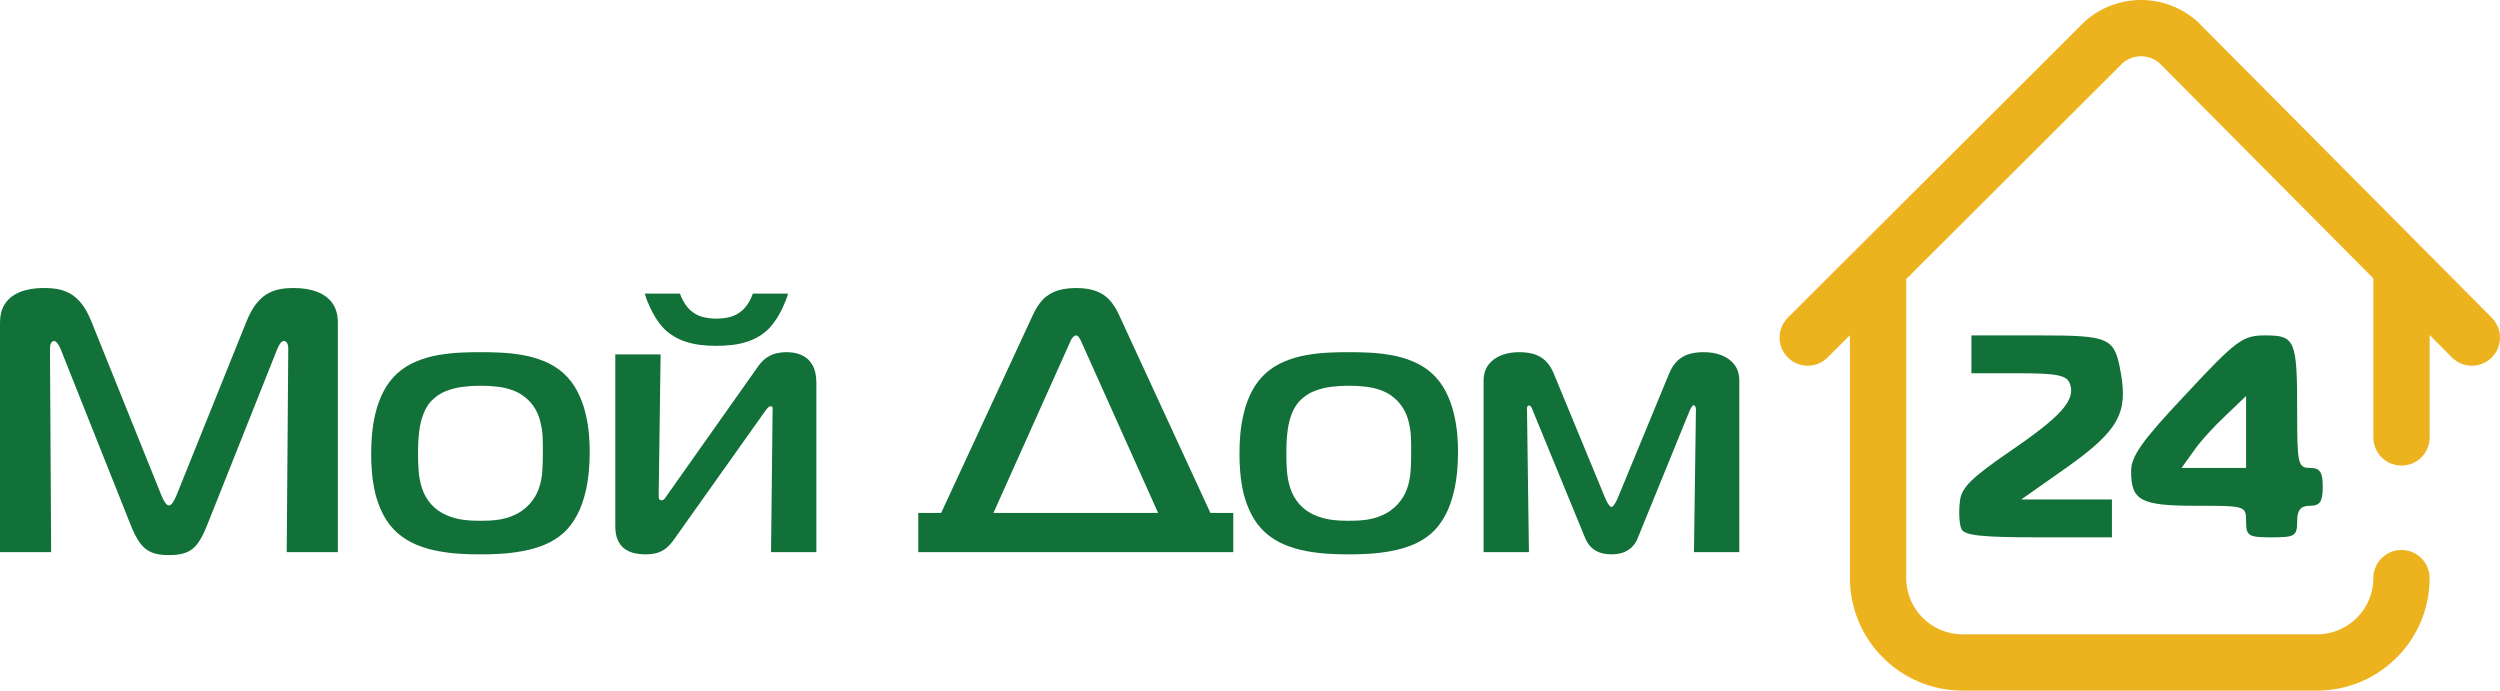
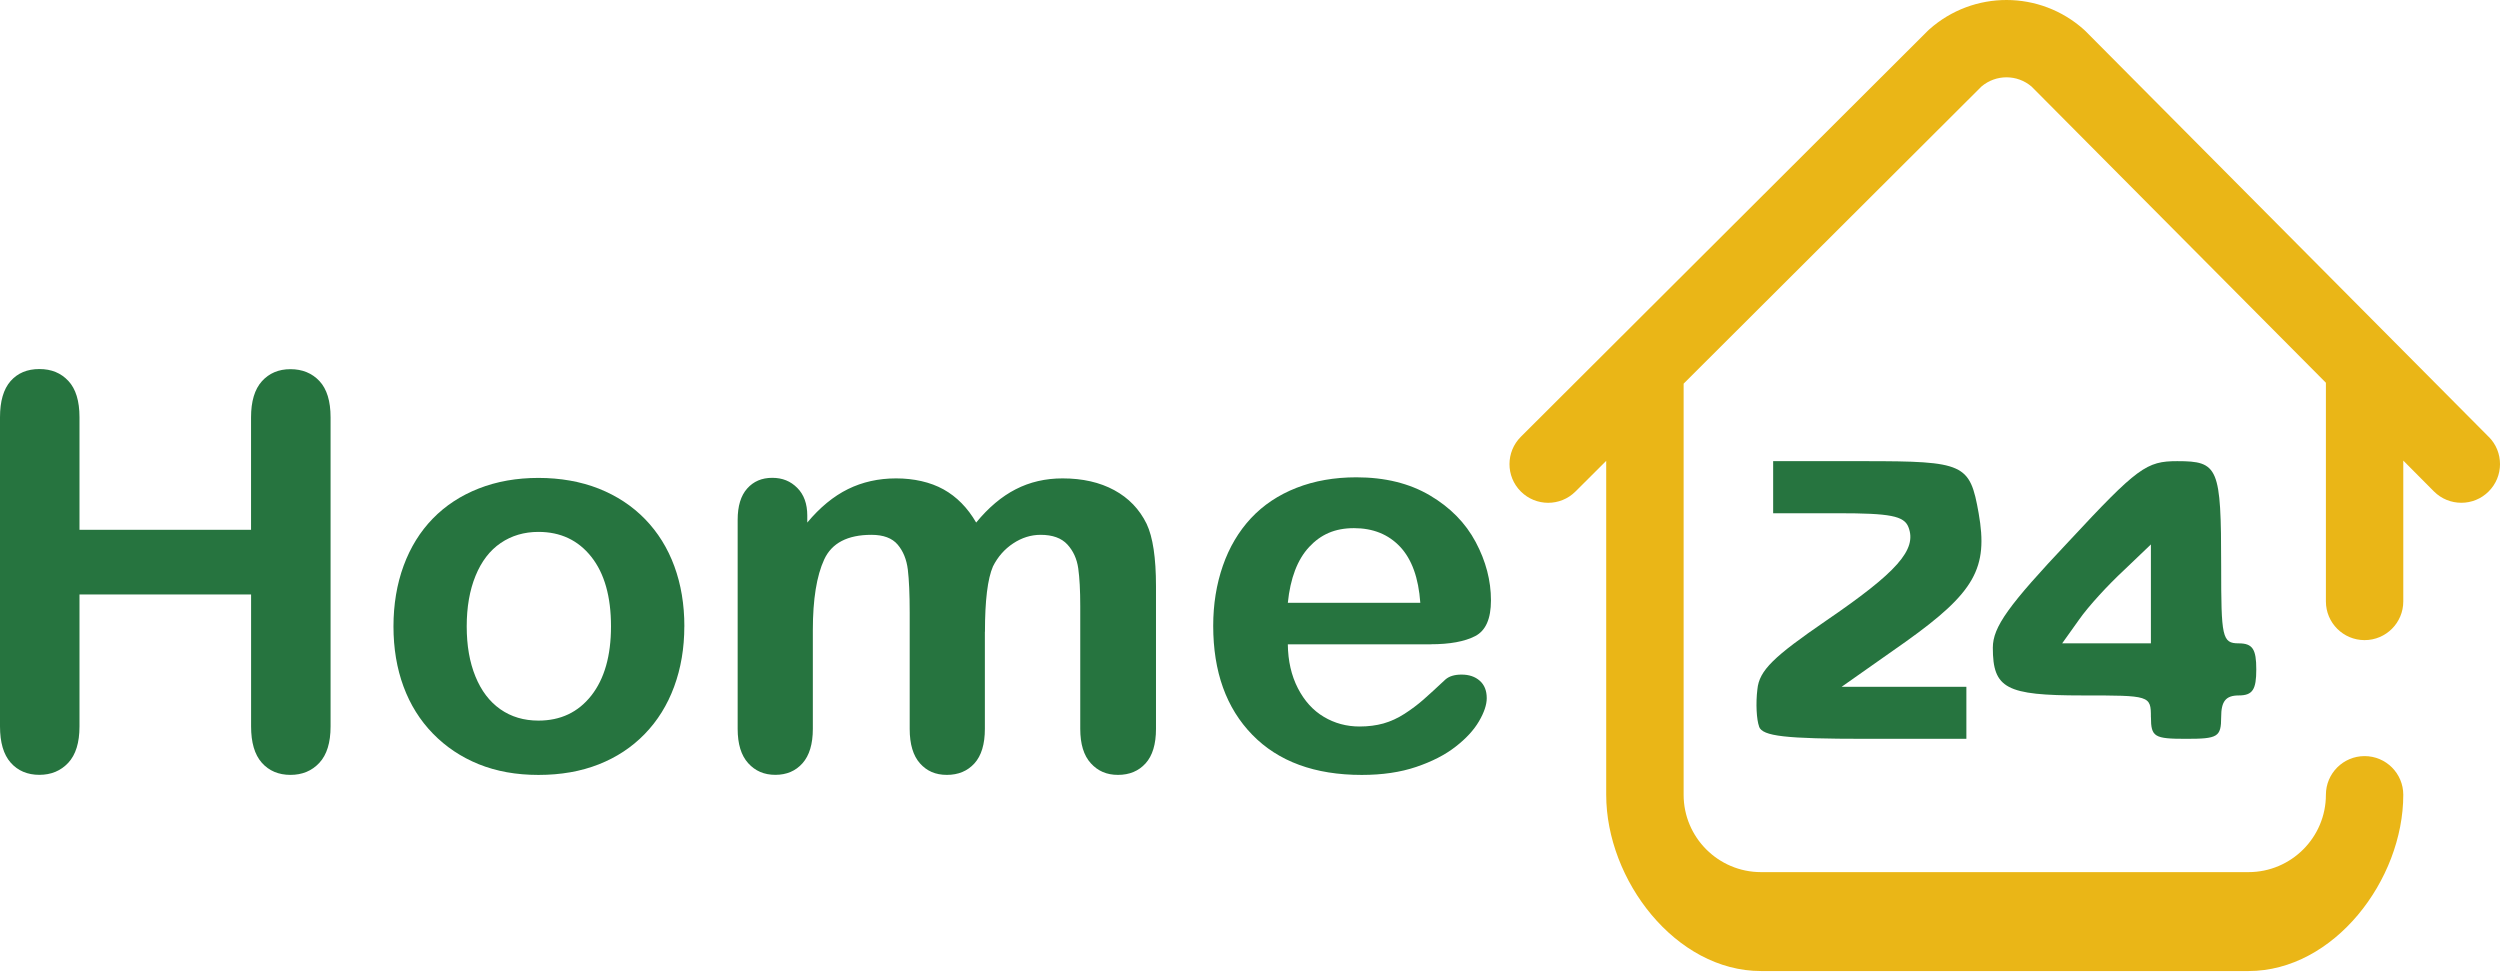
- <svg xmlns="http://www.w3.org/2000/svg" xml:space="preserve" enable-background="new 0 0 1024 500" viewBox="0 0 997.325 275.499" height="275.499" width="997.325" y="0px" x="0px" id="Layer_1" version="1.1">
-   <defs id="defs19" />
-   <g transform="translate(-16.254,-92.73768)" id="Слой_x0020_1">
-     <path style="fill:#127139" id="path4" d="m 798.629,303.575 c -0.762,-2.015 -1.016,-6.799 -0.508,-10.827 0.508,-5.539 4.844,-9.566 19.875,-19.889 20.642,-14.096 26.505,-20.642 23.951,-27.185 -1.271,-3.275 -5.35,-4.028 -20.381,-4.028 l -18.857,0 0,-7.556 0,-7.55 26.498,0 c 29.051,0 30.582,0.755 33.129,15.106 2.805,15.857 -1.02,22.908 -21.149,37.258 l -18.604,13.089 18.094,0 18.095,0 0,7.552 0,7.554 -29.307,0 c -23.192,0 -29.818,-0.756 -30.836,-3.524 l 0,0 z" />
-     <path style="fill:#127139" id="path6" d="m 912.283,300.804 c 0,-6.292 -0.255,-6.292 -19.877,-6.292 -22.169,0 -25.992,-2.015 -25.992,-13.848 0,-6.043 4.59,-12.334 21.918,-30.71 20.128,-21.651 22.677,-23.415 31.595,-23.415 11.974,0 12.74,1.764 12.74,30.463 0,20.639 0.258,22.4 5.098,22.4 4.078,0 5.094,1.764 5.094,7.558 0,5.788 -1.016,7.552 -5.094,7.552 -3.823,0 -5.098,1.761 -5.098,6.296 0,5.789 -1.017,6.291 -10.192,6.291 -9.173,0 -10.191,-0.502 -10.191,-6.291 l 0,-0.004 -10e-4,0 z m 0,-35.749 0,-14.345 -7.9,7.552 c -4.335,4.025 -10.194,10.32 -12.994,14.35 l -4.841,6.791 12.739,0 12.996,0 0,-14.342 0,-0.006 z" />
-     <g id="_298153792">
-       <path style="fill:#127139" d="m 126.773,232.196 c 0.151,-0.424 0.382,-0.893 0.639,-1.414 0.284,-0.547 0.592,-0.987 0.925,-1.388 0.341,-0.397 0.703,-0.597 1.056,-0.625 0.238,-0.02 0.469,0.053 0.776,0.176 0.287,0.149 0.518,0.424 0.747,0.87 0.206,0.469 0.338,1.142 0.338,2.079 l -0.622,81.102 20.404,0 0,-91.662 c -0.024,-3.176 -0.796,-5.754 -2.287,-7.789 -1.5,-2.01 -3.558,-3.499 -6.187,-4.462 -2.605,-0.971 -5.615,-1.444 -8.992,-1.444 -1.954,-0.021 -3.837,0.126 -5.645,0.453 -1.773,0.339 -3.474,0.963 -5.068,1.88 -1.603,0.945 -3.098,2.28 -4.486,4.066 -1.364,1.784 -2.653,4.117 -3.813,6.995 l -27.974,69.491 c -0.468,1.141 -0.958,2.059 -1.467,2.779 -0.518,0.691 -1.01,1.065 -1.471,1.089 -0.464,-0.023 -0.956,-0.397 -1.465,-1.089 -0.519,-0.721 -1.007,-1.639 -1.471,-2.779 L 52.731,221.033 c -1.159,-2.878 -2.42,-5.211 -3.809,-6.995 -1.393,-1.784 -2.887,-3.122 -4.481,-4.066 -1.602,-0.919 -3.274,-1.541 -5.078,-1.88 -1.774,-0.327 -3.654,-0.474 -5.643,-0.453 -0.64,-0.021 -1.647,0.024 -3.011,0.126 -1.343,0.102 -2.839,0.37 -4.461,0.795 -1.647,0.42 -3.217,1.138 -4.742,2.104 -1.514,0.965 -2.755,2.31 -3.732,4.042 -0.978,1.711 -1.496,3.919 -1.52,6.624 l 0,91.665 20.402,0 -0.466,-81.102 c 0,-0.177 0,-0.52 0.057,-1.013 0.05,-0.495 0.201,-0.971 0.459,-1.42 0.234,-0.414 0.622,-0.665 1.189,-0.692 0.307,0.027 0.644,0.228 0.982,0.625 0.356,0.401 0.668,0.841 0.976,1.388 0.284,0.521 0.515,0.989 0.671,1.414 l 27.666,69.49 c 1.261,3.246 2.551,5.781 3.861,7.613 1.344,1.815 2.917,3.099 4.741,3.819 1.833,0.744 4.1,1.086 6.855,1.067 2.215,0 4.12,-0.201 5.669,-0.647 1.569,-0.42 2.913,-1.113 4.047,-2.08 1.105,-0.969 2.111,-2.26 3.011,-3.869 0.93,-1.587 1.828,-3.57 2.732,-5.903 l 27.67,-69.49 -0.003,0 0,0.001 z" id="_231766824" />
-       <path style="fill:#127139" d="m 207.92,233.236 c -2.449,-0.024 -5.126,0.023 -8.016,0.173 -2.878,0.129 -5.817,0.449 -8.807,0.972 -2.991,0.518 -5.903,1.361 -8.68,2.499 -2.785,1.142 -5.307,2.705 -7.574,4.691 -2.345,2.158 -4.203,4.609 -5.619,7.36 -1.418,2.758 -2.474,5.632 -3.167,8.606 -0.721,2.979 -1.188,5.879 -1.419,8.708 -0.234,2.802 -0.336,5.354 -0.307,7.615 -0.029,2.031 0.073,4.416 0.287,7.093 0.203,2.703 0.641,5.529 1.306,8.458 0.703,2.928 1.754,5.777 3.175,8.552 1.413,2.782 3.32,5.258 5.744,7.441 2.267,1.96 4.789,3.496 7.574,4.664 2.777,1.141 5.689,1.984 8.68,2.527 2.99,0.55 5.924,0.917 8.807,1.066 2.889,0.177 5.567,0.25 8.016,0.225 2.395,0.025 5.024,-0.048 7.907,-0.225 2.888,-0.149 5.849,-0.517 8.865,-1.066 3.04,-0.543 5.952,-1.387 8.758,-2.527 2.806,-1.168 5.307,-2.704 7.547,-4.664 2.037,-1.81 3.84,-4.19 5.41,-7.069 1.574,-2.899 2.813,-6.421 3.713,-10.563 0.9,-4.116 1.364,-8.979 1.393,-14.509 0.021,-2.113 -0.078,-4.539 -0.308,-7.269 -0.234,-2.752 -0.7,-5.577 -1.417,-8.527 -0.698,-2.953 -1.755,-5.779 -3.167,-8.53 -1.396,-2.759 -3.274,-5.21 -5.624,-7.368 -2.269,-1.982 -4.786,-3.542 -7.571,-4.687 -2.782,-1.142 -5.671,-1.985 -8.685,-2.503 -2.986,-0.523 -5.923,-0.843 -8.807,-0.969 -2.884,-0.146 -5.538,-0.2 -8.011,-0.176 l -0.003,0 0,0.002 z m -24.889,40.477 c -0.022,-1.295 0,-2.827 0.082,-4.594 0.073,-1.782 0.254,-3.644 0.562,-5.604 0.309,-1.961 0.798,-3.865 1.521,-5.699 0.699,-1.861 1.676,-3.5 2.938,-4.938 1.749,-1.856 3.757,-3.251 6.083,-4.143 2.316,-0.892 4.688,-1.49 7.107,-1.733 2.394,-0.275 4.588,-0.4 6.597,-0.374 2.189,-0.026 4.457,0.099 6.798,0.374 2.345,0.243 4.638,0.841 6.853,1.733 2.218,0.892 4.202,2.286 5.976,4.143 1.881,2.057 3.167,4.34 3.915,6.815 0.724,2.484 1.164,4.939 1.265,7.391 0.1,2.434 0.127,4.637 0.078,6.629 0.022,2.303 -0.028,4.631 -0.208,6.988 -0.152,2.377 -0.616,4.688 -1.392,6.949 -0.768,2.256 -2.033,4.334 -3.812,6.298 -1.799,1.909 -3.785,3.321 -5.948,4.262 -2.137,0.969 -4.354,1.591 -6.647,1.894 -2.292,0.292 -4.588,0.414 -6.876,0.393 -2.193,0.021 -4.461,-0.101 -6.803,-0.393 -2.345,-0.303 -4.643,-0.925 -6.856,-1.894 -2.214,-0.94 -4.198,-2.353 -5.972,-4.262 -1.677,-1.912 -2.889,-4.02 -3.636,-6.298 -0.748,-2.309 -1.208,-4.639 -1.394,-7.045 -0.183,-2.38 -0.257,-4.685 -0.231,-6.892 l 0,0 z" id="_2317668241" />
-       <path style="fill:#127139" d="m 341.931,312.989 0,-67.699 c -0.05,-2.901 -0.539,-5.184 -1.517,-6.847 -0.953,-1.662 -2.14,-2.854 -3.504,-3.598 -1.363,-0.744 -2.707,-1.191 -3.968,-1.39 -1.29,-0.17 -2.244,-0.245 -2.913,-0.22 -1.236,-0.024 -2.521,0.125 -3.812,0.397 -1.286,0.272 -2.575,0.816 -3.812,1.585 -1.233,0.771 -2.419,1.913 -3.505,3.375 l -36.477,51.633 c -0.309,0.473 -0.622,0.945 -0.979,1.387 -0.336,0.424 -0.723,0.672 -1.187,0.696 -0.593,0 -0.953,-0.173 -1.081,-0.548 -0.127,-0.347 -0.182,-0.866 -0.152,-1.535 l 0.767,-56.098 -18.077,0 0,68.596 c -0.028,1.066 0.099,2.237 0.357,3.499 0.254,1.264 0.797,2.479 1.597,3.647 0.797,1.167 1.98,2.106 3.583,2.852 1.594,0.742 3.704,1.141 6.359,1.165 2.032,0 3.763,-0.225 5.151,-0.693 1.364,-0.472 2.576,-1.17 3.604,-2.086 1.034,-0.913 2.041,-2.079 2.994,-3.471 L 321.374,256.9 c 0.62,-0.871 1.084,-1.441 1.44,-1.715 0.338,-0.277 0.567,-0.4 0.723,-0.376 0.593,0 0.903,0.198 0.924,0.596 0.054,0.374 0.054,0.872 0,1.495 l -0.615,56.096 18.083,0 0,-0.007 0.002,0 z M 302.054,219.84 c -1.802,0.03 -3.635,-0.197 -5.517,-0.666 -1.852,-0.496 -3.578,-1.464 -5.15,-2.903 -0.567,-0.568 -1.104,-1.217 -1.623,-1.958 -0.518,-0.747 -0.953,-1.515 -1.339,-2.283 -0.387,-0.794 -0.695,-1.512 -0.905,-2.156 l -14.061,0 c 0.563,1.909 1.315,3.813 2.214,5.706 0.903,1.904 1.901,3.668 3.04,5.279 1.128,1.64 2.317,2.978 3.554,4.044 2.036,1.712 4.227,2.968 6.567,3.816 2.348,0.843 4.664,1.387 6.96,1.636 2.287,0.247 4.379,0.373 6.26,0.348 1.881,0.025 3.965,-0.101 6.261,-0.348 2.293,-0.249 4.612,-0.793 6.955,-1.636 2.345,-0.849 4.531,-2.112 6.568,-3.816 1.236,-1.067 2.421,-2.405 3.553,-4.044 1.135,-1.611 2.141,-3.375 3.04,-5.279 0.904,-1.893 1.647,-3.797 2.215,-5.706 l -14.062,0 c -0.208,0.644 -0.518,1.362 -0.903,2.156 -0.391,0.769 -0.826,1.537 -1.34,2.283 -0.517,0.741 -1.06,1.389 -1.623,1.958 -1.574,1.438 -3.303,2.407 -5.15,2.903 -1.882,0.469 -3.714,0.696 -5.514,0.666 z" id="_23176682412" />
-       <path style="fill:#127139" d="m 391.704,297.366 -9.12,0 0,15.63 125.665,0 0,-15.63 -9.122,0 -36.324,-78.714 c -1.1,-2.48 -2.394,-4.54 -3.861,-6.172 -1.471,-1.617 -3.295,-2.827 -5.461,-3.648 -2.161,-0.794 -4.82,-1.195 -7.983,-1.195 -3.613,0.027 -6.548,0.554 -8.762,1.542 -2.214,0.991 -3.968,2.306 -5.254,3.967 -1.315,1.661 -2.422,3.498 -3.298,5.506 l -36.48,78.714 z m 51.159,-67.551 c 0.102,-0.325 0.289,-0.748 0.547,-1.243 0.251,-0.517 0.563,-0.965 0.924,-1.39 0.363,-0.394 0.744,-0.622 1.158,-0.642 0.411,0.02 0.768,0.248 1.087,0.642 0.302,0.424 0.584,0.873 0.822,1.39 0.231,0.495 0.407,0.919 0.564,1.243 l 30.297,67.551 -65.696,0 30.297,-67.551 0,0 z" id="_231766824123" />
-       <path style="fill:#127139" d="m 554.316,233.236 c -2.453,-0.024 -5.13,0.023 -8.016,0.173 -2.882,0.129 -5.822,0.449 -8.811,0.972 -2.989,0.518 -5.903,1.361 -8.682,2.499 -2.785,1.142 -5.306,2.705 -7.574,4.691 -2.344,2.158 -4.199,4.609 -5.619,7.36 -1.42,2.758 -2.473,5.632 -3.165,8.606 -0.719,2.979 -1.188,5.879 -1.42,8.708 -0.233,2.802 -0.336,5.354 -0.306,7.615 -0.03,2.031 0.072,4.416 0.286,7.093 0.203,2.703 0.639,5.529 1.305,8.458 0.698,2.928 1.755,5.777 3.179,8.552 1.412,2.782 3.322,5.258 5.74,7.441 2.269,1.96 4.789,3.496 7.574,4.664 2.778,1.141 5.692,1.984 8.682,2.527 2.988,0.55 5.923,0.917 8.811,1.066 2.886,0.177 5.563,0.25 8.016,0.225 2.391,0.025 5.02,-0.048 7.906,-0.225 2.888,-0.149 5.85,-0.517 8.865,-1.066 3.036,-0.543 5.95,-1.387 8.756,-2.527 2.806,-1.168 5.306,-2.704 7.548,-4.664 2.037,-1.81 3.838,-4.19 5.407,-7.069 1.575,-2.899 2.813,-6.421 3.715,-10.563 0.897,-4.116 1.366,-8.979 1.394,-14.509 0.021,-2.113 -0.081,-4.539 -0.306,-7.269 -0.238,-2.752 -0.7,-5.577 -1.426,-8.527 -0.693,-2.953 -1.746,-5.779 -3.167,-8.53 -1.392,-2.759 -3.268,-5.21 -5.617,-7.368 -2.27,-1.982 -4.789,-3.542 -7.575,-4.687 -2.778,-1.142 -5.664,-1.985 -8.681,-2.503 -2.988,-0.523 -5.924,-0.843 -8.812,-0.969 -2.878,-0.144 -5.535,-0.199 -8.007,-0.174 l 0,0 0,0 z m -24.889,40.477 c -0.021,-1.295 0,-2.827 0.081,-4.594 0.074,-1.782 0.259,-3.644 0.564,-5.604 0.306,-1.961 0.794,-3.865 1.515,-5.699 0.699,-1.861 1.677,-3.5 2.941,-4.938 1.752,-1.856 3.764,-3.251 6.079,-4.143 2.316,-0.892 4.688,-1.49 7.105,-1.733 2.404,-0.275 4.593,-0.4 6.604,-0.374 2.186,-0.026 4.456,0.099 6.799,0.374 2.344,0.243 4.634,0.841 6.855,1.733 2.214,0.892 4.198,2.286 5.971,4.143 1.882,2.057 3.165,4.34 3.919,6.815 0.721,2.484 1.155,4.939 1.257,7.391 0.102,2.434 0.129,4.637 0.082,6.629 0.02,2.303 -0.027,4.631 -0.211,6.988 -0.149,2.377 -0.618,4.688 -1.386,6.949 -0.774,2.256 -2.038,4.334 -3.818,6.298 -1.8,1.909 -3.782,3.321 -5.95,4.262 -2.134,0.969 -4.354,1.591 -6.644,1.894 -2.296,0.292 -4.585,0.414 -6.874,0.393 -2.194,0.021 -4.463,-0.101 -6.808,-0.393 -2.344,-0.303 -4.639,-0.925 -6.854,-1.894 -2.215,-0.94 -4.198,-2.353 -5.971,-4.262 -1.679,-1.912 -2.894,-4.02 -3.635,-6.298 -0.754,-2.309 -1.21,-4.639 -1.398,-7.045 -0.175,-2.38 -0.251,-4.685 -0.223,-6.892 l 0,0 0,0 z" id="_2317668241234" />
-       <path style="fill:#127139" d="m 690.482,256.147 c 0.189,-0.35 0.387,-0.712 0.652,-1.108 0.251,-0.426 0.517,-0.646 0.747,-0.674 0.184,0 0.359,0.149 0.591,0.4 0.204,0.273 0.306,0.64 0.339,1.087 l -0.781,57.144 18.09,0 0,-68.454 c -0.026,-2.576 -0.693,-4.708 -1.982,-6.372 -1.318,-1.66 -3.017,-2.9 -5.129,-3.718 -2.133,-0.819 -4.429,-1.216 -6.956,-1.216 -2.27,-0.024 -4.28,0.248 -6.046,0.767 -1.76,0.548 -3.309,1.444 -4.592,2.68 -1.313,1.24 -2.392,2.929 -3.274,5.033 l -20.705,50.147 c -0.102,0.274 -0.319,0.646 -0.571,1.141 -0.258,0.496 -0.569,0.945 -0.876,1.34 -0.313,0.399 -0.618,0.621 -0.876,0.646 -0.266,-0.024 -0.563,-0.246 -0.876,-0.646 -0.313,-0.395 -0.619,-0.844 -0.877,-1.34 -0.258,-0.495 -0.463,-0.866 -0.571,-1.141 l -20.711,-50.147 c -0.87,-2.104 -1.956,-3.793 -3.274,-5.033 -1.284,-1.236 -2.826,-2.132 -4.579,-2.68 -1.779,-0.519 -3.79,-0.791 -6.059,-0.767 -2.493,0 -4.816,0.397 -6.956,1.216 -2.106,0.818 -3.812,2.058 -5.096,3.718 -1.317,1.66 -1.982,3.796 -2.011,6.372 l 0,68.454 18.084,0 -0.768,-57.144 c -0.034,-0.245 0.02,-0.522 0.102,-0.845 0.102,-0.296 0.388,-0.469 0.821,-0.493 0.307,0.048 0.564,0.251 0.795,0.646 0.211,0.397 0.367,0.72 0.441,0.987 l 21.025,51.189 c 0.414,1.066 1.005,2.086 1.827,3.078 0.821,0.991 1.936,1.833 3.349,2.479 1.412,0.645 3.193,0.969 5.326,0.993 2.174,-0.024 3.946,-0.349 5.338,-0.993 1.414,-0.646 2.521,-1.487 3.35,-2.479 0.823,-0.992 1.44,-2.012 1.827,-3.078 l 20.862,-51.189 0,0 0,0 z" id="_23176682412345" />
+ <svg xmlns="http://www.w3.org/2000/svg" id="_Слой_2" data-name="Слой 2" viewBox="0 0 580.28 225.4">
+   <g id="New_Layer" data-name="New Layer">
+     <g>
+       <path d="m408.32,168.67c-.61-1.61-.81-5.44-.41-8.66.41-4.43,3.88-7.65,15.9-15.91,16.51-11.28,21.2-16.51,19.16-21.75-1.02-2.62-4.28-3.22-16.31-3.22h-15.09v-12.09h21.2c23.24,0,24.47.6,26.5,12.09,2.24,12.69-.82,18.33-16.92,29.81l-14.88,10.47h28.95v12.08h-23.45c-18.55,0-23.85-.6-24.67-2.82h0Z" style="fill: #26743f; fill-rule: evenodd;" />
+       <path d="m499.25,166.45c0-5.03-.2-5.03-15.9-5.03-17.74,0-20.79-1.61-20.79-11.08,0-4.83,3.67-9.87,17.53-24.57,16.1-17.32,18.14-18.73,25.28-18.73,9.58,0,10.19,1.41,10.19,24.37,0,16.51.21,17.92,4.08,17.92,3.26,0,4.07,1.41,4.07,6.05s-.81,6.04-4.07,6.04c-3.06,0-4.08,1.41-4.08,5.04,0,4.63-.81,5.03-8.15,5.03s-8.15-.4-8.15-5.03h0s0,0,0,0Zm0-28.6v-11.48l-6.32,6.04c-3.47,3.22-8.16,8.26-10.4,11.48l-3.87,5.43h20.59v-11.47h0Z" style="fill: #26743f; fill-rule: evenodd;" />
+     </g>
+     <path d="m577.67,101.41L484.1,7.25c-.12-.12-.25-.24-.37-.35-10.22-9.17-25.66-9.2-35.92-.08-.13.11-.25.23-.37.35l-94.43,94.21c-3.51,3.5-3.52,9.19-.02,12.69,3.51,3.51,9.19,3.52,12.7.01l7.13-7.11v77.51c0,19.8,16.12,40.91,35.93,40.91h113.16c19.81,0,35.92-21.11,35.92-40.91,0-4.96-4.02-8.98-8.98-8.98s-8.98,4.02-8.98,8.98c0,9.9-8.06,17.95-17.96,17.95h-113.16c-9.9,0-17.96-8.05-17.96-17.95v-95.16c0-.09,0-.18,0-.27l69.13-68.97c3.36-2.85,8.3-2.85,11.65.03l68.3,68.73v50.76c0,4.96,4.02,8.98,8.98,8.98s8.98-4.02,8.98-8.98v-32.69l7.1,7.14c1.76,1.77,4.06,2.65,6.37,2.65s4.58-.87,6.33-2.61c3.52-3.5,3.54-9.18.04-12.7Z" style="fill: #eab617; fill-rule: evenodd;" />
+     <g>
+       <path d="m18.45,96.88v26.09h39.82v-26.09c0-3.73.84-6.52,2.52-8.39,1.68-1.86,3.88-2.8,6.62-2.8s5.02.92,6.74,2.76c1.72,1.84,2.58,4.65,2.58,8.42v71.75c0,3.77-.87,6.58-2.61,8.45s-3.98,2.79-6.71,2.79-4.99-.94-6.65-2.83c-1.66-1.88-2.48-4.69-2.48-8.42v-30.62H18.45v30.62c0,3.77-.87,6.58-2.61,8.45-1.74,1.86-3.98,2.79-6.71,2.79s-4.99-.94-6.65-2.83c-1.66-1.88-2.48-4.69-2.48-8.42v-71.75c0-3.73.82-6.52,2.45-8.39,1.64-1.86,3.86-2.8,6.68-2.8s5.02.92,6.74,2.76c1.72,1.84,2.58,4.65,2.58,8.42Z" style="fill: #26743f;" />
+       <path d="m158.84,145.39c0,5.05-.79,9.71-2.36,13.98-1.57,4.27-3.85,7.93-6.83,11-2.98,3.07-6.54,5.42-10.68,7.05-4.14,1.63-8.8,2.45-13.98,2.45s-9.75-.83-13.85-2.48c-4.1-1.66-7.65-4.03-10.65-7.11-3-3.08-5.28-6.73-6.83-10.93-1.55-4.2-2.33-8.85-2.33-13.95s.79-9.83,2.36-14.1c1.57-4.26,3.83-7.91,6.77-10.93,2.94-3.02,6.5-5.35,10.68-6.99,4.18-1.64,8.8-2.45,13.85-2.45s9.79.83,13.98,2.48c4.18,1.66,7.77,4.02,10.75,7.08,2.98,3.07,5.25,6.71,6.8,10.93,1.55,4.22,2.33,8.88,2.33,13.98Zm-17.02,0c0-6.92-1.52-12.3-4.57-16.15s-7.13-5.78-12.27-5.78c-3.31,0-6.23.86-8.76,2.58-2.53,1.72-4.47,4.26-5.84,7.61-1.37,3.35-2.05,7.27-2.05,11.74s.67,8.3,2.02,11.62c1.35,3.31,3.27,5.85,5.78,7.61,2.51,1.76,5.46,2.64,8.85,2.64,5.13,0,9.22-1.93,12.27-5.81,3.04-3.87,4.57-9.22,4.57-16.06Z" style="fill: #26743f;" />
+       <path d="m228.6,146.63v22.55c0,3.56-.81,6.23-2.42,8.01s-3.75,2.67-6.4,2.67-4.65-.89-6.24-2.67c-1.59-1.78-2.39-4.45-2.39-8.01v-27.02c0-4.26-.15-7.58-.43-9.94-.29-2.36-1.08-4.3-2.36-5.81-1.28-1.51-3.31-2.27-6.09-2.27-5.55,0-9.2,1.91-10.96,5.71-1.76,3.81-2.64,9.28-2.64,16.4v22.92c0,3.52-.8,6.18-2.39,7.98-1.59,1.8-3.7,2.7-6.31,2.7s-4.67-.9-6.3-2.7c-1.64-1.8-2.45-4.46-2.45-7.98v-48.51c0-3.19.73-5.61,2.21-7.27,1.47-1.66,3.41-2.48,5.81-2.48s4.26.78,5.81,2.33c1.55,1.55,2.33,3.7,2.33,6.43v1.62c2.94-3.52,6.09-6.11,9.44-7.76s7.08-2.49,11.18-2.49,7.93.85,11,2.55c3.06,1.7,5.59,4.27,7.58,7.7,2.86-3.48,5.92-6.06,9.19-7.73,3.27-1.68,6.89-2.52,10.87-2.52,4.64,0,8.63.91,11.99,2.73,3.35,1.82,5.86,4.43,7.52,7.83,1.45,3.07,2.17,7.89,2.17,14.47v33.11c0,3.56-.81,6.23-2.42,8.01-1.61,1.78-3.75,2.67-6.4,2.67s-4.67-.9-6.31-2.7c-1.64-1.8-2.45-4.46-2.45-7.98v-28.51c0-3.64-.16-6.56-.47-8.76-.31-2.19-1.15-4.04-2.52-5.53-1.37-1.49-3.44-2.24-6.21-2.24-2.24,0-4.36.66-6.37,1.99s-3.57,3.11-4.69,5.34c-1.24,2.86-1.86,7.91-1.86,15.16Z" style="fill: #26743f;" />
+       <path d="m332.09,149.55h-33.17c.04,3.85.82,7.25,2.33,10.19s3.52,5.16,6.03,6.65c2.5,1.49,5.27,2.24,8.29,2.24,2.03,0,3.88-.24,5.56-.71,1.68-.48,3.3-1.22,4.88-2.24,1.57-1.01,3.02-2.1,4.35-3.26,1.32-1.16,3.04-2.73,5.16-4.72.87-.75,2.11-1.12,3.73-1.12,1.74,0,3.15.48,4.22,1.43,1.08.95,1.62,2.3,1.62,4.04,0,1.53-.6,3.32-1.8,5.37-1.2,2.05-3.01,4.02-5.44,5.9-2.42,1.89-5.47,3.45-9.13,4.69s-7.88,1.86-12.64,1.86c-10.89,0-19.36-3.11-25.41-9.32-6.05-6.21-9.07-14.64-9.07-25.28,0-5.01.75-9.66,2.24-13.95,1.49-4.29,3.67-7.96,6.52-11.03,2.86-3.06,6.38-5.41,10.56-7.05,4.18-1.64,8.82-2.45,13.91-2.45,6.63,0,12.31,1.4,17.05,4.19,4.74,2.79,8.29,6.41,10.65,10.84s3.54,8.94,3.54,13.54c0,4.27-1.22,7.03-3.67,8.29-2.44,1.26-5.88,1.89-10.31,1.89Zm-33.17-9.63h30.75c-.41-5.8-1.98-10.13-4.69-13.01-2.71-2.88-6.28-4.32-10.71-4.32s-7.69,1.46-10.41,4.38c-2.71,2.92-4.36,7.24-4.94,12.95Z" style="fill: #26743f;" />
    </g>
  </g>
-   <path style="fill:#edb31f" id="path15" d="M 994.062,126.76 877.091,9.066 c -0.149,-0.154 -0.306,-0.299 -0.466,-0.441 -12.771,-11.465 -32.072,-11.504 -44.896,-0.095 -0.16,0.142 -0.316,0.288 -0.465,0.437 L 713.228,126.725 c -4.392,4.38 -4.402,11.486 -0.02,15.869 4.385,4.39 11.49,4.396 15.875,0.016 l 8.909,-8.884 0,96.888 c 0,24.751 20.147,44.885 44.908,44.885 l 141.453,0 c 24.762,0 44.902,-20.134 44.902,-44.885 0,-6.195 -5.025,-11.22 -11.226,-11.22 -6.202,0 -11.226,5.024 -11.226,11.22 0,12.376 -10.071,22.44 -22.451,22.44 l -141.451,0 c -12.379,0 -22.451,-10.064 -22.451,-22.44 l 0,-118.948 c 0,-0.114 -0.003,-0.224 -0.003,-0.338 l 86.416,-86.211 c 4.206,-3.567 10.374,-3.557 14.563,0.033 l 85.38,85.908 0,63.449 c 0,6.197 5.023,11.221 11.226,11.221 6.2,0 11.226,-5.023 11.226,-11.221 l 0,-40.858 8.878,8.93 c 2.197,2.207 5.078,3.312 7.964,3.312 2.862,0 5.722,-1.085 7.913,-3.26 4.395,-4.371 4.421,-11.473 0.049,-15.871 z" />
</svg>
